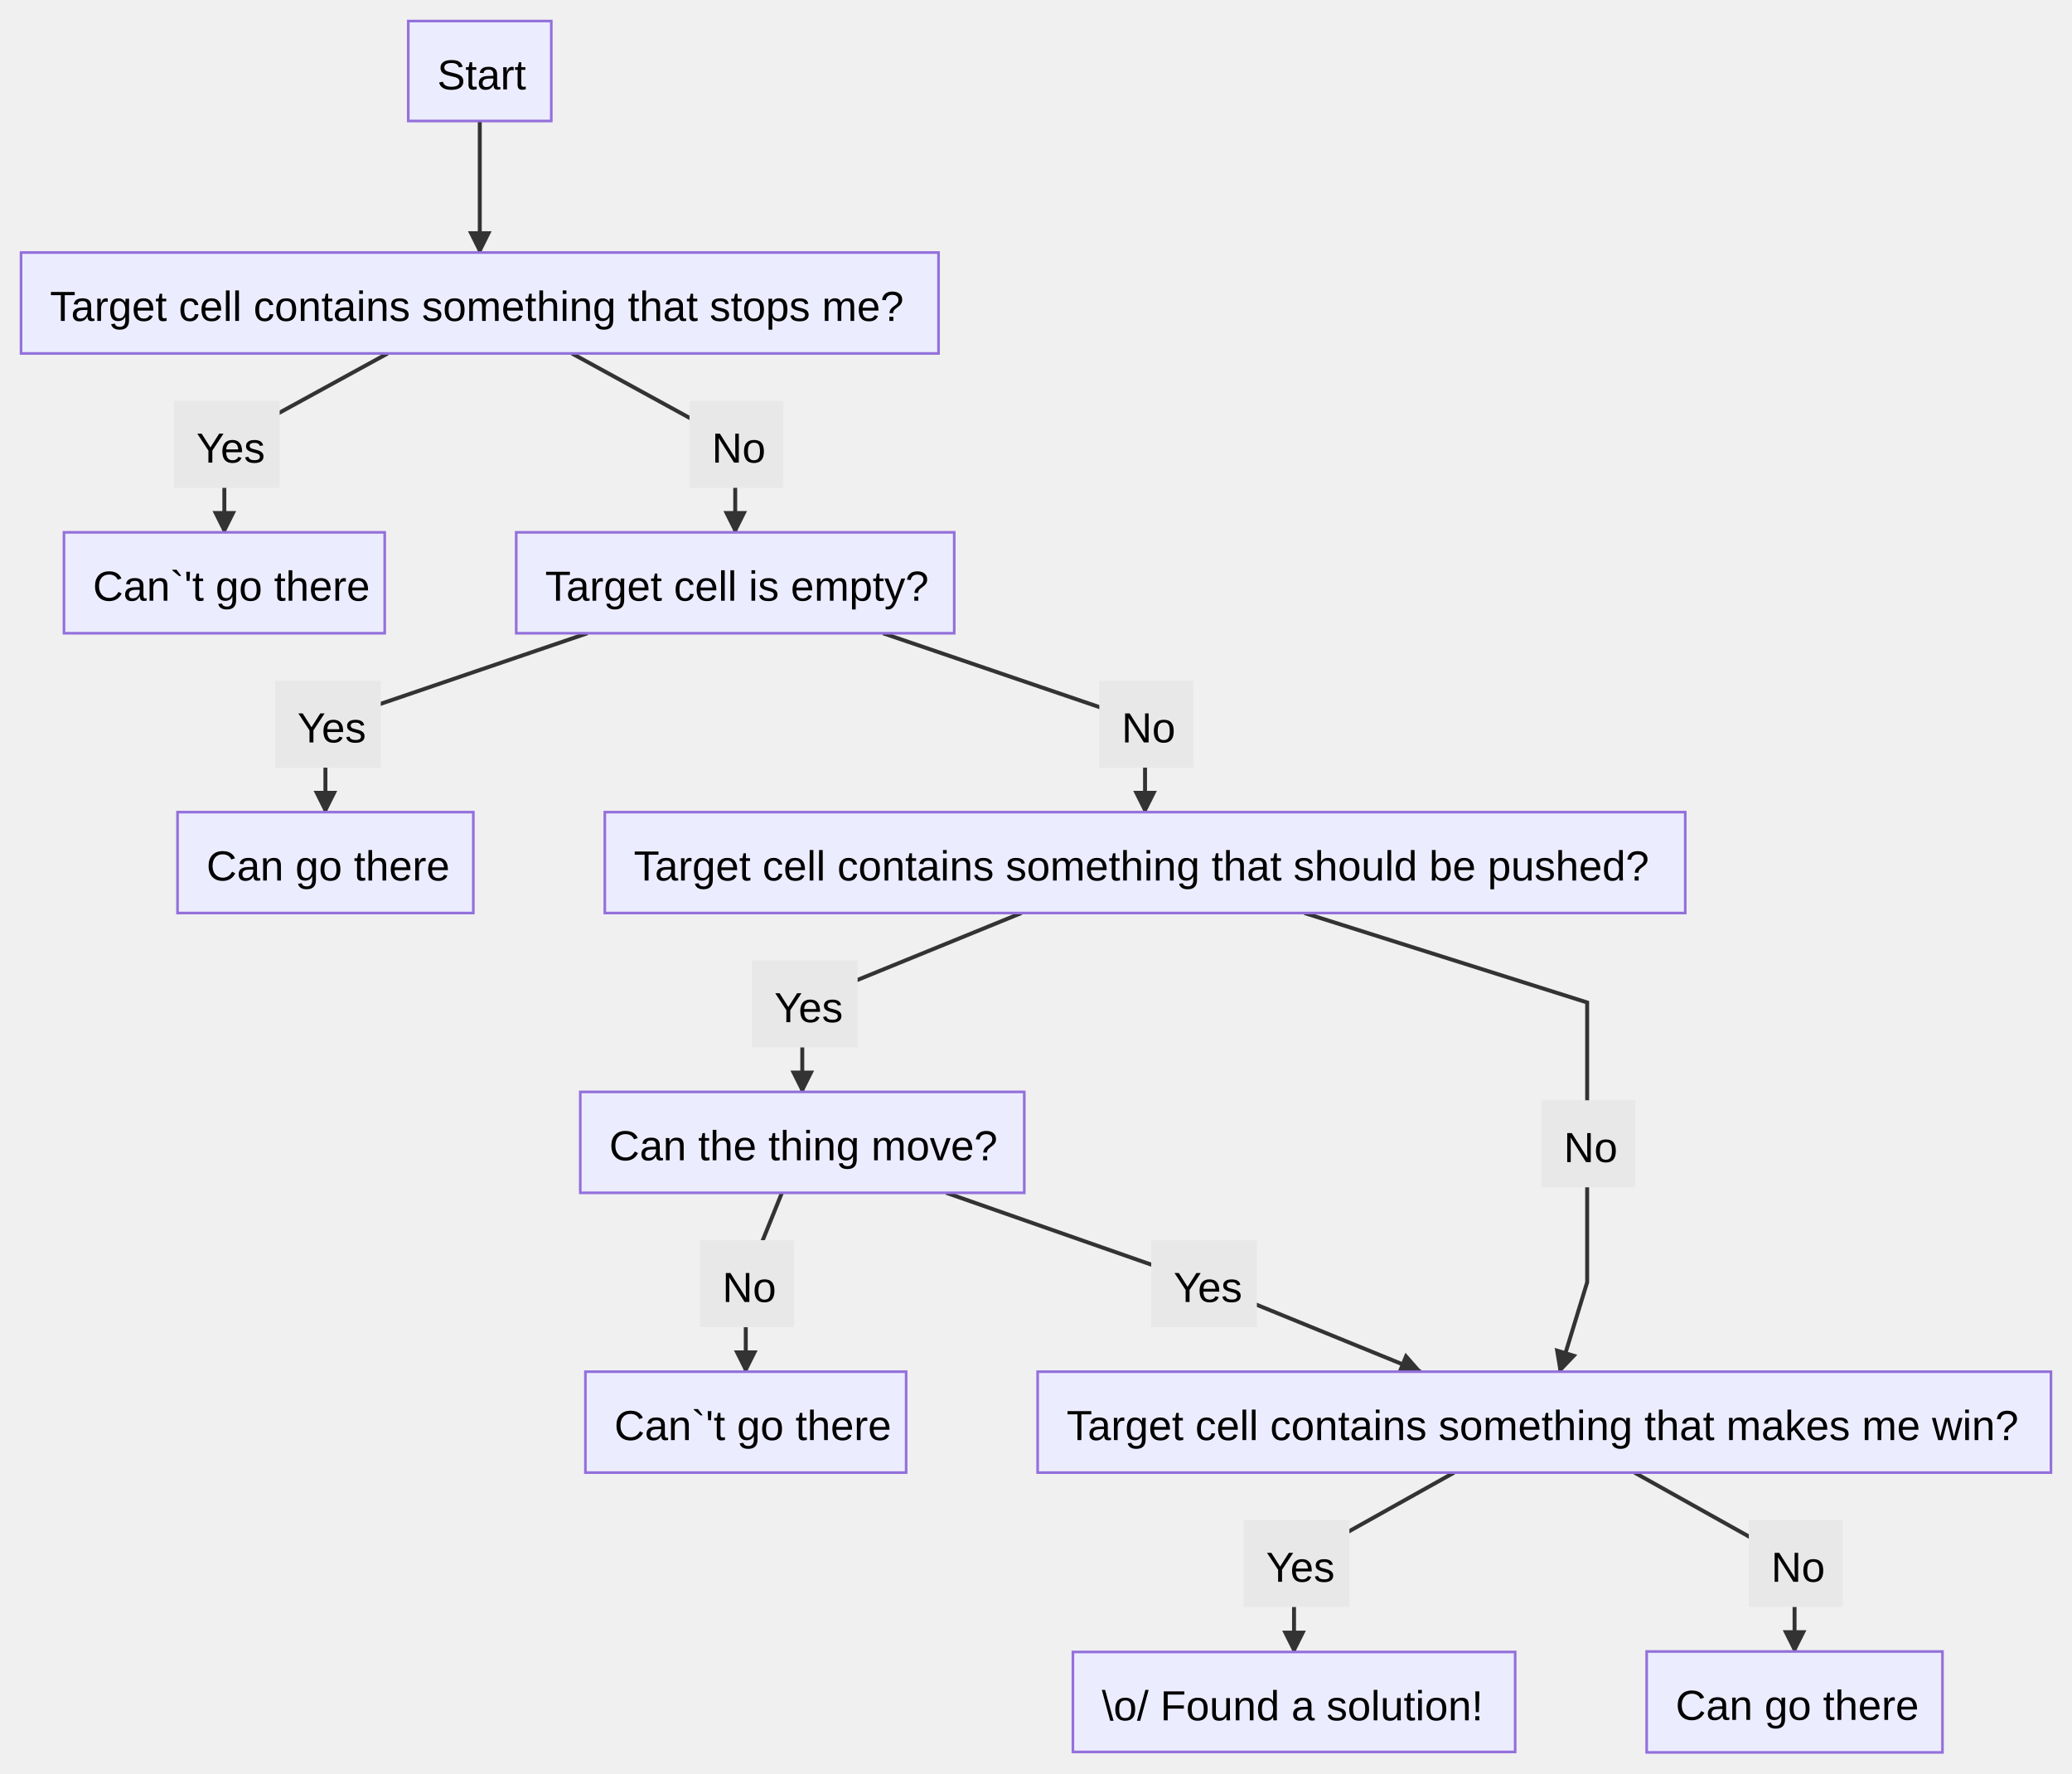
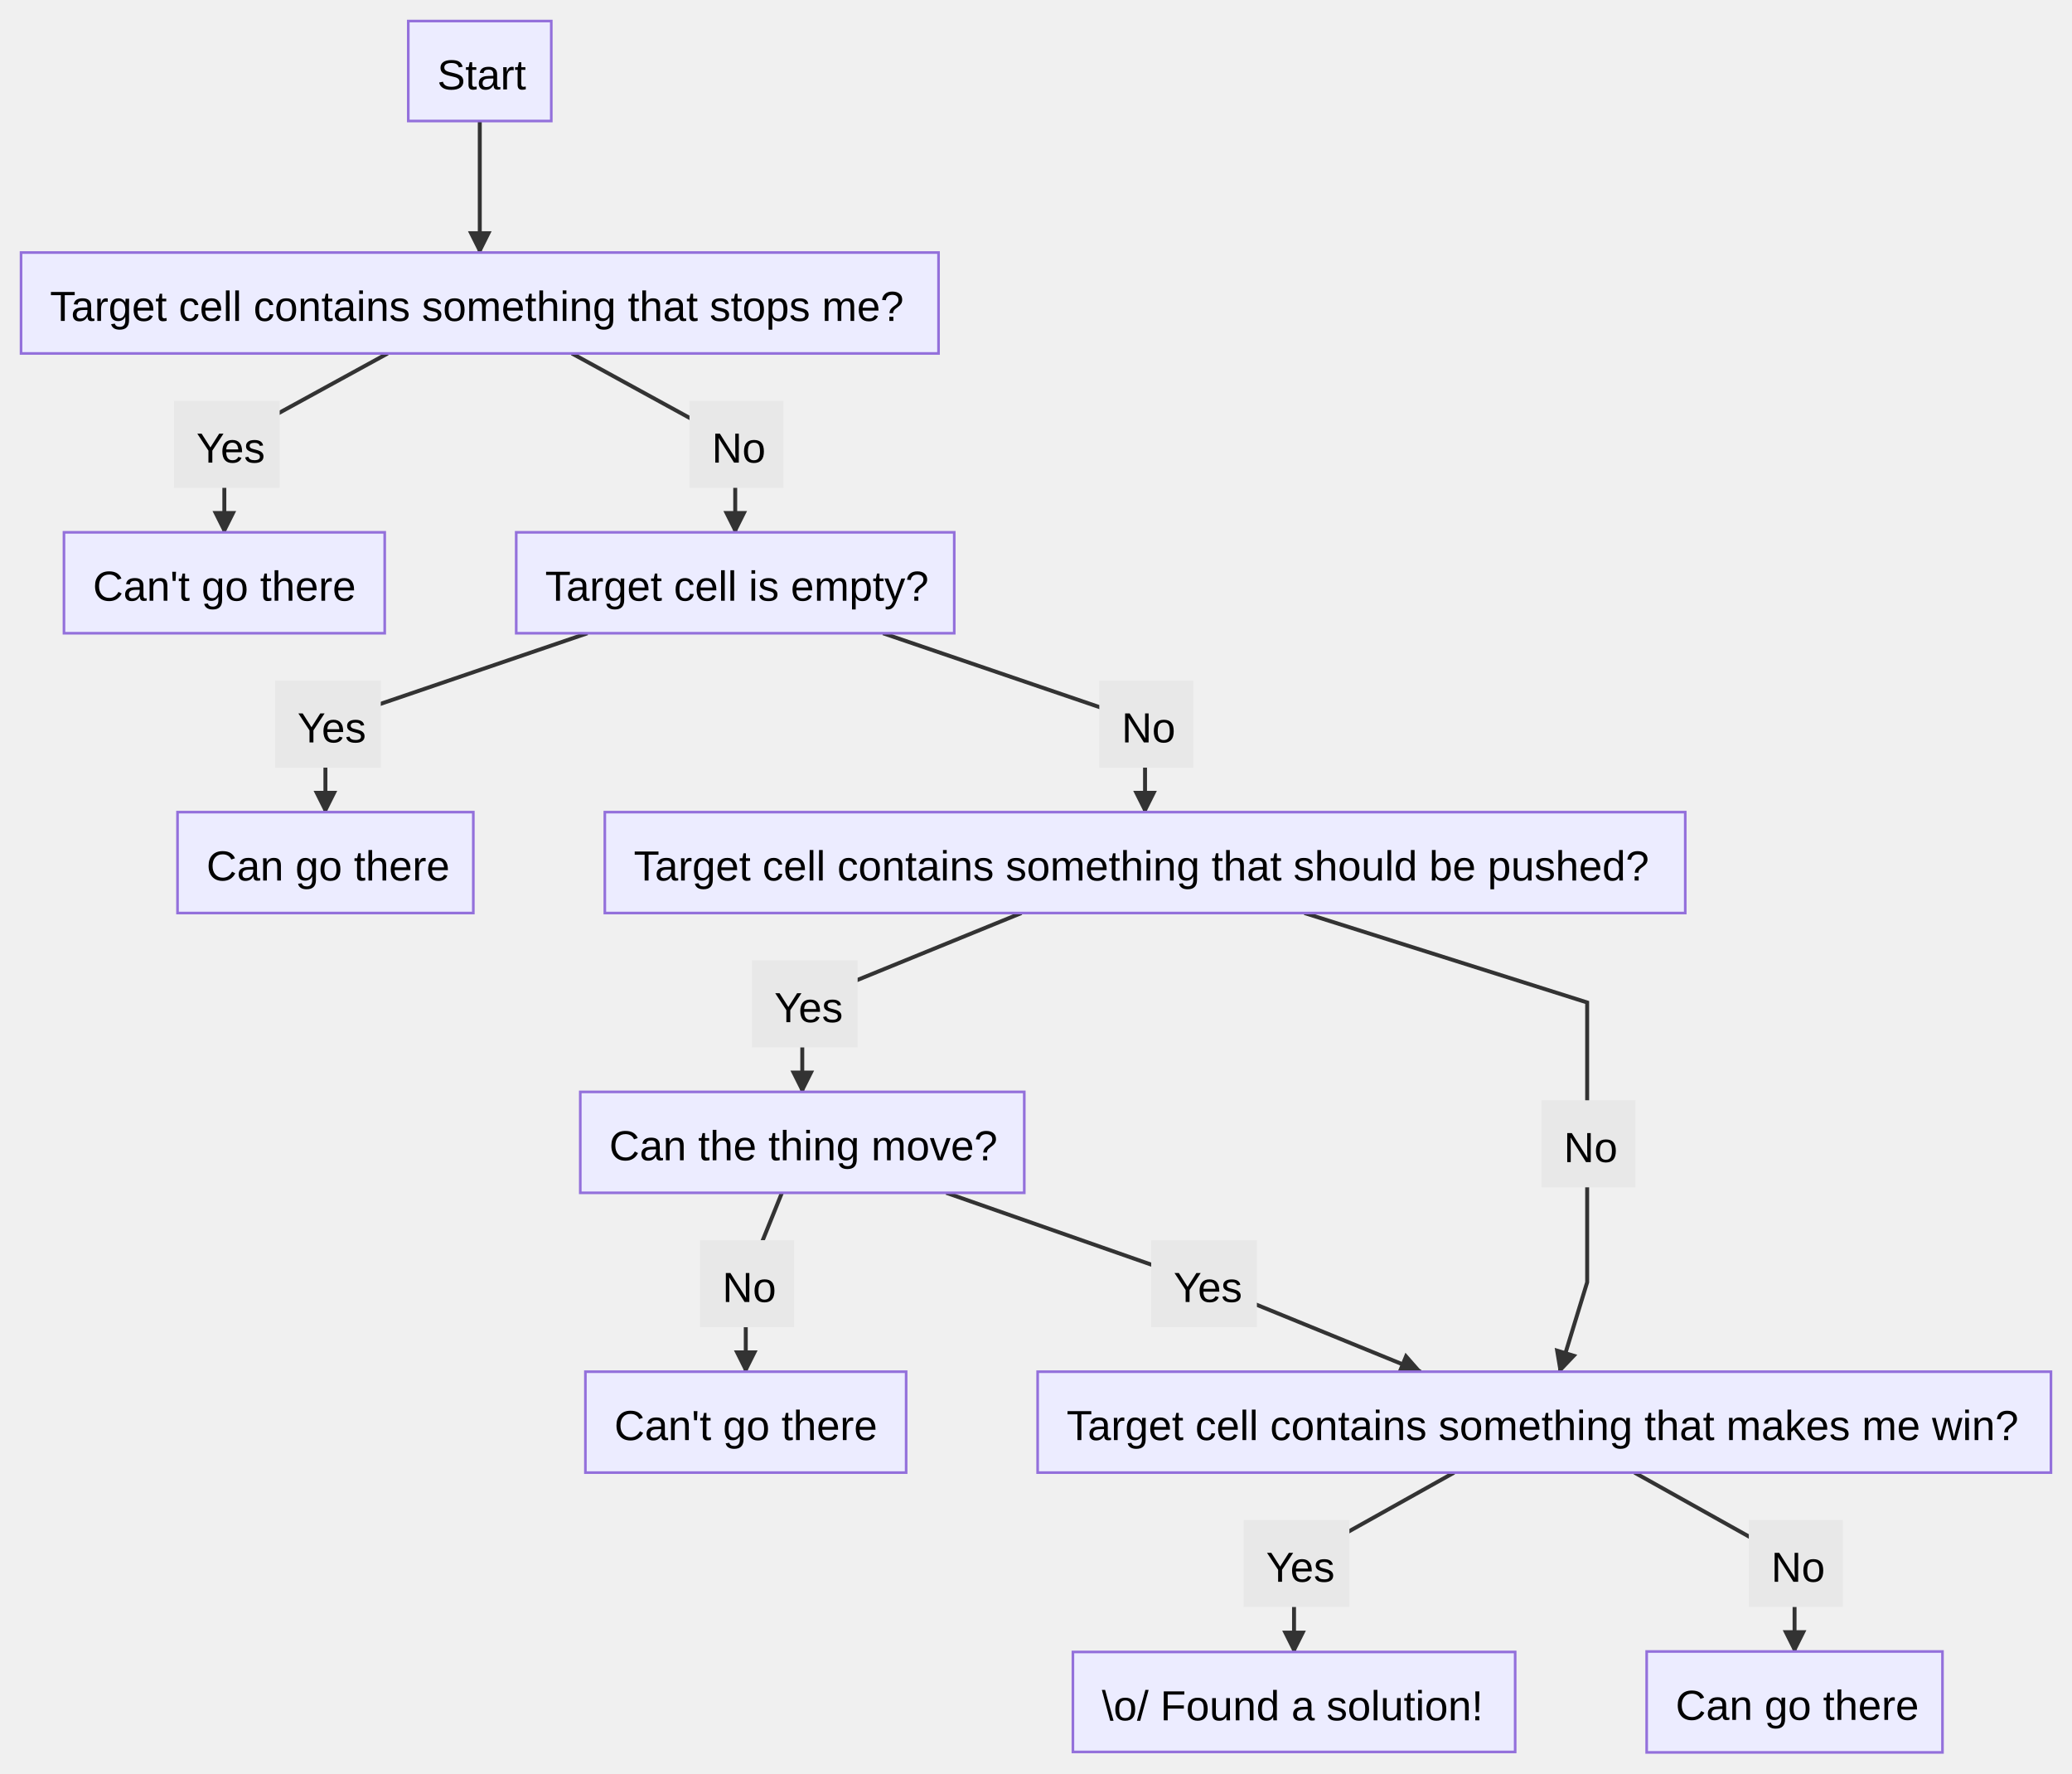
<svg xmlns="http://www.w3.org/2000/svg" id="mermaid-1558266411171" width="100%" style="max-width: 787.812px;" viewBox="0 0 787.812 674.156">
  <style>#mermaid-1558266411171 .label{font-family:trebuchet ms,verdana,arial;color:#333}#mermaid-1558266411171 .node circle,#mermaid-1558266411171 .node ellipse,#mermaid-1558266411171 .node polygon,#mermaid-1558266411171 .node rect{fill:#ececff;stroke:#9370db;stroke-width:1px}#mermaid-1558266411171 .node.clickable{cursor:pointer}#mermaid-1558266411171 .arrowheadPath{fill:#333}#mermaid-1558266411171 .edgePath .path{stroke:#333;stroke-width:1.5px}#mermaid-1558266411171 .edgeLabel{background-color:#e8e8e8}#mermaid-1558266411171 .cluster rect{fill:#ffffde!important;stroke:#aa3!important;stroke-width:1px!important}#mermaid-1558266411171 .cluster text{fill:#333}#mermaid-1558266411171 div.mermaidTooltip{position:absolute;text-align:center;max-width:200px;padding:2px;font-family:trebuchet ms,verdana,arial;font-size:12px;background:#ffffde;border:1px solid #aa3;border-radius:2px;pointer-events:none;z-index:100}#mermaid-1558266411171 .actor{stroke:#ccf;fill:#ececff}#mermaid-1558266411171 text.actor{fill:#000;stroke:none}#mermaid-1558266411171 .actor-line{stroke:grey}#mermaid-1558266411171 .messageLine0{marker-end:"url(#arrowhead)"}#mermaid-1558266411171 .messageLine0,#mermaid-1558266411171 .messageLine1{stroke-width:1.5;stroke-dasharray:"2 2";stroke:#333}#mermaid-1558266411171 #arrowhead{fill:#333}#mermaid-1558266411171 #crosshead path{fill:#333!important;stroke:#333!important}#mermaid-1558266411171 .messageText{fill:#333;stroke:none}#mermaid-1558266411171 .labelBox{stroke:#ccf;fill:#ececff}#mermaid-1558266411171 .labelText,#mermaid-1558266411171 .loopText{fill:#000;stroke:none}#mermaid-1558266411171 .loopLine{stroke-width:2;stroke-dasharray:"2 2";marker-end:"url(#arrowhead)";stroke:#ccf}#mermaid-1558266411171 .note{stroke:#aa3;fill:#fff5ad}#mermaid-1558266411171 .noteText{fill:#000;stroke:none;font-family:trebuchet ms,verdana,arial;font-size:14px}#mermaid-1558266411171 .section{stroke:none;opacity:.2}#mermaid-1558266411171 .section0{fill:rgba(102,102,255,.49)}#mermaid-1558266411171 .section2{fill:#fff400}#mermaid-1558266411171 .section1,#mermaid-1558266411171 .section3{fill:#fff;opacity:.2}#mermaid-1558266411171 .sectionTitle0,#mermaid-1558266411171 .sectionTitle1,#mermaid-1558266411171 .sectionTitle2,#mermaid-1558266411171 .sectionTitle3{fill:#333}#mermaid-1558266411171 .sectionTitle{text-anchor:start;font-size:11px;text-height:14px}#mermaid-1558266411171 .grid .tick{stroke:#d3d3d3;opacity:.3;shape-rendering:crispEdges}#mermaid-1558266411171 .grid path{stroke-width:0}#mermaid-1558266411171 .today{fill:none;stroke:red;stroke-width:2px}#mermaid-1558266411171 .task{stroke-width:2}#mermaid-1558266411171 .taskText{text-anchor:middle;font-size:11px}#mermaid-1558266411171 .taskTextOutsideRight{fill:#000;text-anchor:start;font-size:11px}#mermaid-1558266411171 .taskTextOutsideLeft{fill:#000;text-anchor:end;font-size:11px}#mermaid-1558266411171 .taskText0,#mermaid-1558266411171 .taskText1,#mermaid-1558266411171 .taskText2,#mermaid-1558266411171 .taskText3{fill:#fff}#mermaid-1558266411171 .task0,#mermaid-1558266411171 .task1,#mermaid-1558266411171 .task2,#mermaid-1558266411171 .task3{fill:#8a90dd;stroke:#534fbc}#mermaid-1558266411171 .taskTextOutside0,#mermaid-1558266411171 .taskTextOutside1,#mermaid-1558266411171 .taskTextOutside2,#mermaid-1558266411171 .taskTextOutside3{fill:#000}#mermaid-1558266411171 .active0,#mermaid-1558266411171 .active1,#mermaid-1558266411171 .active2,#mermaid-1558266411171 .active3{fill:#bfc7ff;stroke:#534fbc}#mermaid-1558266411171 .activeText0,#mermaid-1558266411171 .activeText1,#mermaid-1558266411171 .activeText2,#mermaid-1558266411171 .activeText3{fill:#000!important}#mermaid-1558266411171 .done0,#mermaid-1558266411171 .done1,#mermaid-1558266411171 .done2,#mermaid-1558266411171 .done3{stroke:grey;fill:#d3d3d3;stroke-width:2}#mermaid-1558266411171 .doneText0,#mermaid-1558266411171 .doneText1,#mermaid-1558266411171 .doneText2,#mermaid-1558266411171 .doneText3{fill:#000!important}#mermaid-1558266411171 .crit0,#mermaid-1558266411171 .crit1,#mermaid-1558266411171 .crit2,#mermaid-1558266411171 .crit3{stroke:#f88;fill:red;stroke-width:2}#mermaid-1558266411171 .activeCrit0,#mermaid-1558266411171 .activeCrit1,#mermaid-1558266411171 .activeCrit2,#mermaid-1558266411171 .activeCrit3{stroke:#f88;fill:#bfc7ff;stroke-width:2}#mermaid-1558266411171 .doneCrit0,#mermaid-1558266411171 .doneCrit1,#mermaid-1558266411171 .doneCrit2,#mermaid-1558266411171 .doneCrit3{stroke:#f88;fill:#d3d3d3;stroke-width:2;cursor:pointer;shape-rendering:crispEdges}#mermaid-1558266411171 .activeCritText0,#mermaid-1558266411171 .activeCritText1,#mermaid-1558266411171 .activeCritText2,#mermaid-1558266411171 .activeCritText3,#mermaid-1558266411171 .doneCritText0,#mermaid-1558266411171 .doneCritText1,#mermaid-1558266411171 .doneCritText2,#mermaid-1558266411171 .doneCritText3{fill:#000!important}#mermaid-1558266411171 .titleText{text-anchor:middle;font-size:18px;fill:#000}#mermaid-1558266411171 g.classGroup text{fill:#9370db;stroke:none;font-family:trebuchet ms,verdana,arial;font-size:10px}#mermaid-1558266411171 g.classGroup rect{fill:#ececff;stroke:#9370db}#mermaid-1558266411171 g.classGroup line{stroke:#9370db;stroke-width:1}#mermaid-1558266411171 .classLabel .box{stroke:none;stroke-width:0;fill:#ececff;opacity:.5}#mermaid-1558266411171 .classLabel .label{fill:#9370db;font-size:10px}#mermaid-1558266411171 .relation{stroke:#9370db;stroke-width:1;fill:none}#mermaid-1558266411171 #compositionEnd,#mermaid-1558266411171 #compositionStart{fill:#9370db;stroke:#9370db;stroke-width:1}#mermaid-1558266411171 #aggregationEnd,#mermaid-1558266411171 #aggregationStart{fill:#ececff;stroke:#9370db;stroke-width:1}#mermaid-1558266411171 #dependencyEnd,#mermaid-1558266411171 #dependencyStart,#mermaid-1558266411171 #extensionEnd,#mermaid-1558266411171 #extensionStart{fill:#9370db;stroke:#9370db;stroke-width:1}#mermaid-1558266411171 .branch-label,#mermaid-1558266411171 .commit-id,#mermaid-1558266411171 .commit-msg{fill:#d3d3d3;color:#d3d3d3}
- #mermaid-1558266411171 .label { font-family: `'Helvetica Neue`', verdana, arial; }#mermaid-1558266411171  .edgeLabel rect {stroke:#e8e8e8;stroke-width:15px;}</style>
+ #mermaid-1558266411171 .label { font-family: 'Helvetica Neue', verdana, arial; }#mermaid-1558266411171  .edgeLabel rect {stroke:#e8e8e8;stroke-width:15px;}</style>
  <style>#mermaid-1558266411171 {
    color: rgb(0, 0, 0);
    font: normal normal 400 normal 16px / normal "Times New Roman";
  }</style>
  <g transform="translate(-12, -12)">
    <g class="output">
      <g class="clusters" />
      <g class="edgePaths">
        <g class="edgePath" style="opacity: 1;">
          <path class="path" d="M194.422,58L194.422,83L194.422,108" marker-end="url(#arrowhead49)" style="stroke: #333; stroke-width: 1.5px;fill:none" />
          <defs>
            <marker id="arrowhead49" viewBox="0 0 10 10" refX="9" refY="5" markerUnits="strokeWidth" markerWidth="8" markerHeight="6" orient="auto">
              <path d="M 0 0 L 10 5 L 0 10 z" class="arrowheadPath" style="stroke-width: 1; stroke-dasharray: 1, 0;" />
            </marker>
          </defs>
        </g>
        <g class="edgePath" style="opacity: 1;">
          <path class="path" d="M159.393,146.359L97.297,180.359L97.297,214.359" marker-end="url(#arrowhead50)" style="stroke: #333; stroke-width: 1.5px;fill:none" />
          <defs>
            <marker id="arrowhead50" viewBox="0 0 10 10" refX="9" refY="5" markerUnits="strokeWidth" markerWidth="8" markerHeight="6" orient="auto">
              <path d="M 0 0 L 10 5 L 0 10 z" class="arrowheadPath" style="stroke-width: 1; stroke-dasharray: 1, 0;" />
            </marker>
          </defs>
        </g>
        <g class="edgePath" style="opacity: 1;">
          <path class="path" d="M229.451,146.359L291.547,180.359L291.547,214.359" marker-end="url(#arrowhead51)" style="stroke: #333; stroke-width: 1.5px;fill:none" />
          <defs>
            <marker id="arrowhead51" viewBox="0 0 10 10" refX="9" refY="5" markerUnits="strokeWidth" markerWidth="8" markerHeight="6" orient="auto">
              <path d="M 0 0 L 10 5 L 0 10 z" class="arrowheadPath" style="stroke-width: 1; stroke-dasharray: 1, 0;" />
            </marker>
          </defs>
        </g>
        <g class="edgePath" style="opacity: 1;">
          <path class="path" d="M235.35,252.719L135.73,286.719L135.73,320.719" marker-end="url(#arrowhead52)" style="stroke: #333; stroke-width: 1.5px;fill:none" />
          <defs>
            <marker id="arrowhead52" viewBox="0 0 10 10" refX="9" refY="5" markerUnits="strokeWidth" markerWidth="8" markerHeight="6" orient="auto">
              <path d="M 0 0 L 10 5 L 0 10 z" class="arrowheadPath" style="stroke-width: 1; stroke-dasharray: 1, 0;" />
            </marker>
          </defs>
        </g>
        <g class="edgePath" style="opacity: 1;">
          <path class="path" d="M347.743,252.719L447.363,286.719L447.363,320.719" marker-end="url(#arrowhead53)" style="stroke: #333; stroke-width: 1.5px;fill:none" />
          <defs>
            <marker id="arrowhead53" viewBox="0 0 10 10" refX="9" refY="5" markerUnits="strokeWidth" markerWidth="8" markerHeight="6" orient="auto">
              <path d="M 0 0 L 10 5 L 0 10 z" class="arrowheadPath" style="stroke-width: 1; stroke-dasharray: 1, 0;" />
            </marker>
          </defs>
        </g>
        <g class="edgePath" style="opacity: 1;">
          <path class="path" d="M400.361,359.078L317.039,393.078L317.039,427.078" marker-end="url(#arrowhead54)" style="stroke: #333; stroke-width: 1.5px;fill:none" />
          <defs>
            <marker id="arrowhead54" viewBox="0 0 10 10" refX="9" refY="5" markerUnits="strokeWidth" markerWidth="8" markerHeight="6" orient="auto">
              <path d="M 0 0 L 10 5 L 0 10 z" class="arrowheadPath" style="stroke-width: 1; stroke-dasharray: 1, 0;" />
            </marker>
          </defs>
        </g>
        <g class="edgePath" style="opacity: 1;">
          <path class="path" d="M507.992,359.078L615.469,393.078L615.469,446.258L615.469,499.438L605.049,533.438" marker-end="url(#arrowhead55)" style="stroke: #333; stroke-width: 1.5px;fill:none" />
          <defs>
            <marker id="arrowhead55" viewBox="0 0 10 10" refX="9" refY="5" markerUnits="strokeWidth" markerWidth="8" markerHeight="6" orient="auto">
              <path d="M 0 0 L 10 5 L 0 10 z" class="arrowheadPath" style="stroke-width: 1; stroke-dasharray: 1, 0;" />
            </marker>
          </defs>
        </g>
        <g class="edgePath" style="opacity: 1;">
          <path class="path" d="M371.79,465.438L468.848,499.438L552.169,533.438" marker-end="url(#arrowhead56)" style="stroke: #333; stroke-width: 1.5px;fill:none" />
          <defs>
            <marker id="arrowhead56" viewBox="0 0 10 10" refX="9" refY="5" markerUnits="strokeWidth" markerWidth="8" markerHeight="6" orient="auto">
              <path d="M 0 0 L 10 5 L 0 10 z" class="arrowheadPath" style="stroke-width: 1; stroke-dasharray: 1, 0;" />
            </marker>
          </defs>
        </g>
        <g class="edgePath" style="opacity: 1;">
          <path class="path" d="M309.291,465.438L295.555,499.438L295.555,533.438" marker-end="url(#arrowhead57)" style="stroke: #333; stroke-width: 1.5px;fill:none" />
          <defs>
            <marker id="arrowhead57" viewBox="0 0 10 10" refX="9" refY="5" markerUnits="strokeWidth" markerWidth="8" markerHeight="6" orient="auto">
              <path d="M 0 0 L 10 5 L 0 10 z" class="arrowheadPath" style="stroke-width: 1; stroke-dasharray: 1, 0;" />
            </marker>
          </defs>
        </g>
        <g class="edgePath" style="opacity: 1;">
          <path class="path" d="M564.853,571.797L504.016,605.797L504.016,639.977" marker-end="url(#arrowhead58)" style="stroke: #333; stroke-width: 1.5px;fill:none" />
          <defs>
            <marker id="arrowhead58" viewBox="0 0 10 10" refX="9" refY="5" markerUnits="strokeWidth" markerWidth="8" markerHeight="6" orient="auto">
              <path d="M 0 0 L 10 5 L 0 10 z" class="arrowheadPath" style="stroke-width: 1; stroke-dasharray: 1, 0;" />
            </marker>
          </defs>
        </g>
        <g class="edgePath" style="opacity: 1;">
          <path class="path" d="M633.491,571.797L694.328,605.797L694.328,639.797" marker-end="url(#arrowhead59)" style="stroke: #333; stroke-width: 1.5px;fill:none" />
          <defs>
            <marker id="arrowhead59" viewBox="0 0 10 10" refX="9" refY="5" markerUnits="strokeWidth" markerWidth="8" markerHeight="6" orient="auto">
              <path d="M 0 0 L 10 5 L 0 10 z" class="arrowheadPath" style="stroke-width: 1; stroke-dasharray: 1, 0;" />
            </marker>
          </defs>
        </g>
      </g>
      <g class="edgeLabels">
        <g class="edgeLabel" style="opacity: 1;" transform="">
          <g transform="translate(0,0)" class="label">
            <rect rx="0" ry="0" width="0" height="0" style="fill:#e8e8e8;" />
            <text>
              <tspan xml:space="preserve" dy="1em" x="1" />
            </text>
          </g>
        </g>
        <g class="edgeLabel" style="opacity: 1;" transform="translate(97.29688,180.3594)">
          <g transform="translate(-11.64062,-8.5)" class="label">
            <rect rx="0" ry="0" width="25.188" height="18.094" style="fill:#e8e8e8;" />
            <text>
              <tspan xml:space="preserve" dy="1em" x="1">Yes</tspan>
            </text>
          </g>
        </g>
        <g class="edgeLabel" style="opacity: 1;" transform="translate(291.5469,180.3594)">
          <g transform="translate(-9.890625,-8.5)" class="label">
            <rect rx="0" ry="0" width="20.734" height="18.094" style="fill:#e8e8e8;" />
            <text>
              <tspan xml:space="preserve" dy="1em" x="1">No</tspan>
            </text>
          </g>
        </g>
        <g class="edgeLabel" style="opacity: 1;" transform="translate(135.7305,286.7188)">
          <g transform="translate(-11.64062,-8.5)" class="label">
            <rect rx="0" ry="0" width="25.188" height="18.094" style="fill:#e8e8e8;" />
            <text>
              <tspan xml:space="preserve" dy="1em" x="1">Yes</tspan>
            </text>
          </g>
        </g>
        <g class="edgeLabel" style="opacity: 1;" transform="translate(447.3633,286.7188)">
          <g transform="translate(-9.890625,-8.5)" class="label">
            <rect rx="0" ry="0" width="20.734" height="18.094" style="fill:#e8e8e8;" />
            <text>
              <tspan xml:space="preserve" dy="1em" x="1">No</tspan>
            </text>
          </g>
        </g>
        <g class="edgeLabel" style="opacity: 1;" transform="translate(317.0391,393.0781)">
          <g transform="translate(-11.64062,-8.5)" class="label">
            <rect rx="0" ry="0" width="25.188" height="18.094" style="fill:#e8e8e8;" />
            <text>
              <tspan xml:space="preserve" dy="1em" x="1">Yes</tspan>
            </text>
          </g>
        </g>
        <g class="edgeLabel" style="opacity: 1;" transform="translate(615.4688,446.2578)">
          <g transform="translate(-9.890625,-8.5)" class="label">
            <rect rx="0" ry="0" width="20.734" height="18.094" style="fill:#e8e8e8;" />
            <text>
              <tspan xml:space="preserve" dy="1em" x="1">No</tspan>
            </text>
          </g>
        </g>
        <g class="edgeLabel" style="opacity: 1;" transform="translate(468.8477,499.4375)">
          <g transform="translate(-11.64062,-8.5)" class="label">
            <rect rx="0" ry="0" width="25.188" height="18.094" style="fill:#e8e8e8;" />
            <text>
              <tspan xml:space="preserve" dy="1em" x="1">Yes</tspan>
            </text>
          </g>
        </g>
        <g class="edgeLabel" style="opacity: 1;" transform="translate(295.5547,499.4375)">
          <g transform="translate(-9.890625,-8.5)" class="label">
            <rect rx="0" ry="0" width="20.734" height="18.094" style="fill:#e8e8e8;" />
            <text>
              <tspan xml:space="preserve" dy="1em" x="1">No</tspan>
            </text>
          </g>
        </g>
        <g class="edgeLabel" style="opacity: 1;" transform="translate(504.0156,605.7969)">
          <g transform="translate(-11.64062,-8.5)" class="label">
            <rect rx="0" ry="0" width="25.188" height="18.094" style="fill:#e8e8e8;" />
            <text>
              <tspan xml:space="preserve" dy="1em" x="1">Yes</tspan>
            </text>
          </g>
        </g>
        <g class="edgeLabel" style="opacity: 1;" transform="translate(694.3281,605.7969)">
          <g transform="translate(-9.890625,-8.5)" class="label">
            <rect rx="0" ry="0" width="20.734" height="18.094" style="fill:#e8e8e8;" />
            <text>
              <tspan xml:space="preserve" dy="1em" x="1">No</tspan>
            </text>
          </g>
        </g>
      </g>
      <g class="nodes">
        <g class="node" id="Start" transform="translate(194.4219,39)" style="opacity: 1;">
          <rect rx="0" ry="0" x="-27.188" y="-19" width="54.375" height="38" />
          <g class="label" transform="translate(0,0)">
            <g transform="translate(-17.1875,-9)">
              <text>
                <tspan xml:space="preserve" dy="1em" x="1">Start</tspan>
              </text>
            </g>
          </g>
        </g>
        <g class="node" id="Wall" transform="translate(194.4219,127.1797)" style="opacity: 1;">
          <rect rx="0" ry="0" x="-174.422" y="-19.18" width="348.844" height="38.359" />
          <g class="label" transform="translate(0,0)">
            <g transform="translate(-164.4219,-9.179688)">
              <text>
                <tspan xml:space="preserve" dy="1em" x="1">Target cell contains something that stops me?</tspan>
              </text>
            </g>
          </g>
        </g>
        <g class="node" id="YesWall" transform="translate(97.29688,233.5391)" style="opacity: 1;">
          <rect rx="0" ry="0" x="-60.977" y="-19.18" width="121.953" height="38.359" />
          <g class="label" transform="translate(0,0)">
            <g transform="translate(-50.97656,-9.179688)">
              <text>
-                 <tspan xml:space="preserve" dy="1em" x="1">Can`'t go there</tspan>
+                 <tspan xml:space="preserve" dy="1em" x="1">Can't go there</tspan>
              </text>
            </g>
          </g>
        </g>
        <g class="node" id="Empty" transform="translate(291.5469,233.5391)" style="opacity: 1;">
          <rect rx="0" ry="0" x="-83.273" y="-19.18" width="166.547" height="38.359" />
          <g class="label" transform="translate(0,0)">
            <g transform="translate(-73.27344,-9.179688)">
              <text>
                <tspan xml:space="preserve" dy="1em" x="1">Target cell is empty?</tspan>
              </text>
            </g>
          </g>
        </g>
        <g class="node" id="YesEmpty" transform="translate(135.7305,339.8984)" style="opacity: 1;">
          <rect rx="0" ry="0" x="-56.234" y="-19.18" width="112.469" height="38.359" />
          <g class="label" transform="translate(0,0)">
            <g transform="translate(-46.23438,-9.179688)">
              <text>
                <tspan xml:space="preserve" dy="1em" x="1">Can go there</tspan>
              </text>
            </g>
          </g>
        </g>
        <g class="node" id="Rock" transform="translate(447.3633,339.8984)" style="opacity: 1;">
          <rect rx="0" ry="0" x="-205.398" y="-19.18" width="410.797" height="38.359" />
          <g class="label" transform="translate(0,0)">
            <g transform="translate(-195.3984,-9.179688)">
              <text>
                <tspan xml:space="preserve" dy="1em" x="1">Target cell contains something that should be pushed?</tspan>
              </text>
            </g>
          </g>
        </g>
        <g class="node" id="MoveRock" transform="translate(317.0391,446.2578)" style="opacity: 1;">
          <rect rx="0" ry="0" x="-84.406" y="-19.18" width="168.812" height="38.359" />
          <g class="label" transform="translate(0,0)">
            <g transform="translate(-74.40625,-9.179688)">
              <text>
                <tspan xml:space="preserve" dy="1em" x="1">Can the thing move?</tspan>
              </text>
            </g>
          </g>
        </g>
        <g class="node" id="NoMoveRock" transform="translate(295.5547,552.6172)" style="opacity: 1;">
          <rect rx="0" ry="0" x="-60.977" y="-19.18" width="121.953" height="38.359" />
          <g class="label" transform="translate(0,0)">
            <g transform="translate(-50.97656,-9.179688)">
              <text>
-                 <tspan xml:space="preserve" dy="1em" x="1">Can`'t go there</tspan>
+                 <tspan xml:space="preserve" dy="1em" x="1">Can't go there</tspan>
              </text>
            </g>
          </g>
        </g>
        <g class="node" id="Flag" transform="translate(599.1719,552.6172)" style="opacity: 1;">
          <rect rx="0" ry="0" x="-192.641" y="-19.18" width="385.281" height="38.359" />
          <g class="label" transform="translate(0,0)">
            <g transform="translate(-182.6406,-9.179688)">
              <text>
                <tspan xml:space="preserve" dy="1em" x="1">Target cell contains something that makes me win?</tspan>
              </text>
            </g>
          </g>
        </g>
        <g class="node" id="YesFlag" transform="translate(504.0156,658.9766)" style="opacity: 1;">
          <rect rx="0" ry="0" x="-84.078" y="-19" width="168.156" height="38" />
          <g class="label" transform="translate(0,0)">
            <g transform="translate(-74.07812,-9)">
              <text>
                <tspan xml:space="preserve" dy="1em" x="1">\o/ Found a solution!</tspan>
              </text>
            </g>
          </g>
        </g>
        <g class="node" id="NoFlag" transform="translate(694.3281,658.9766)" style="opacity: 1;">
          <rect rx="0" ry="0" x="-56.234" y="-19.18" width="112.469" height="38.359" />
          <g class="label" transform="translate(0,0)">
            <g transform="translate(-46.23438,-9.179688)">
              <text>
                <tspan xml:space="preserve" dy="1em" x="1">Can go there</tspan>
              </text>
            </g>
          </g>
        </g>
      </g>
    </g>
  </g>
</svg>
